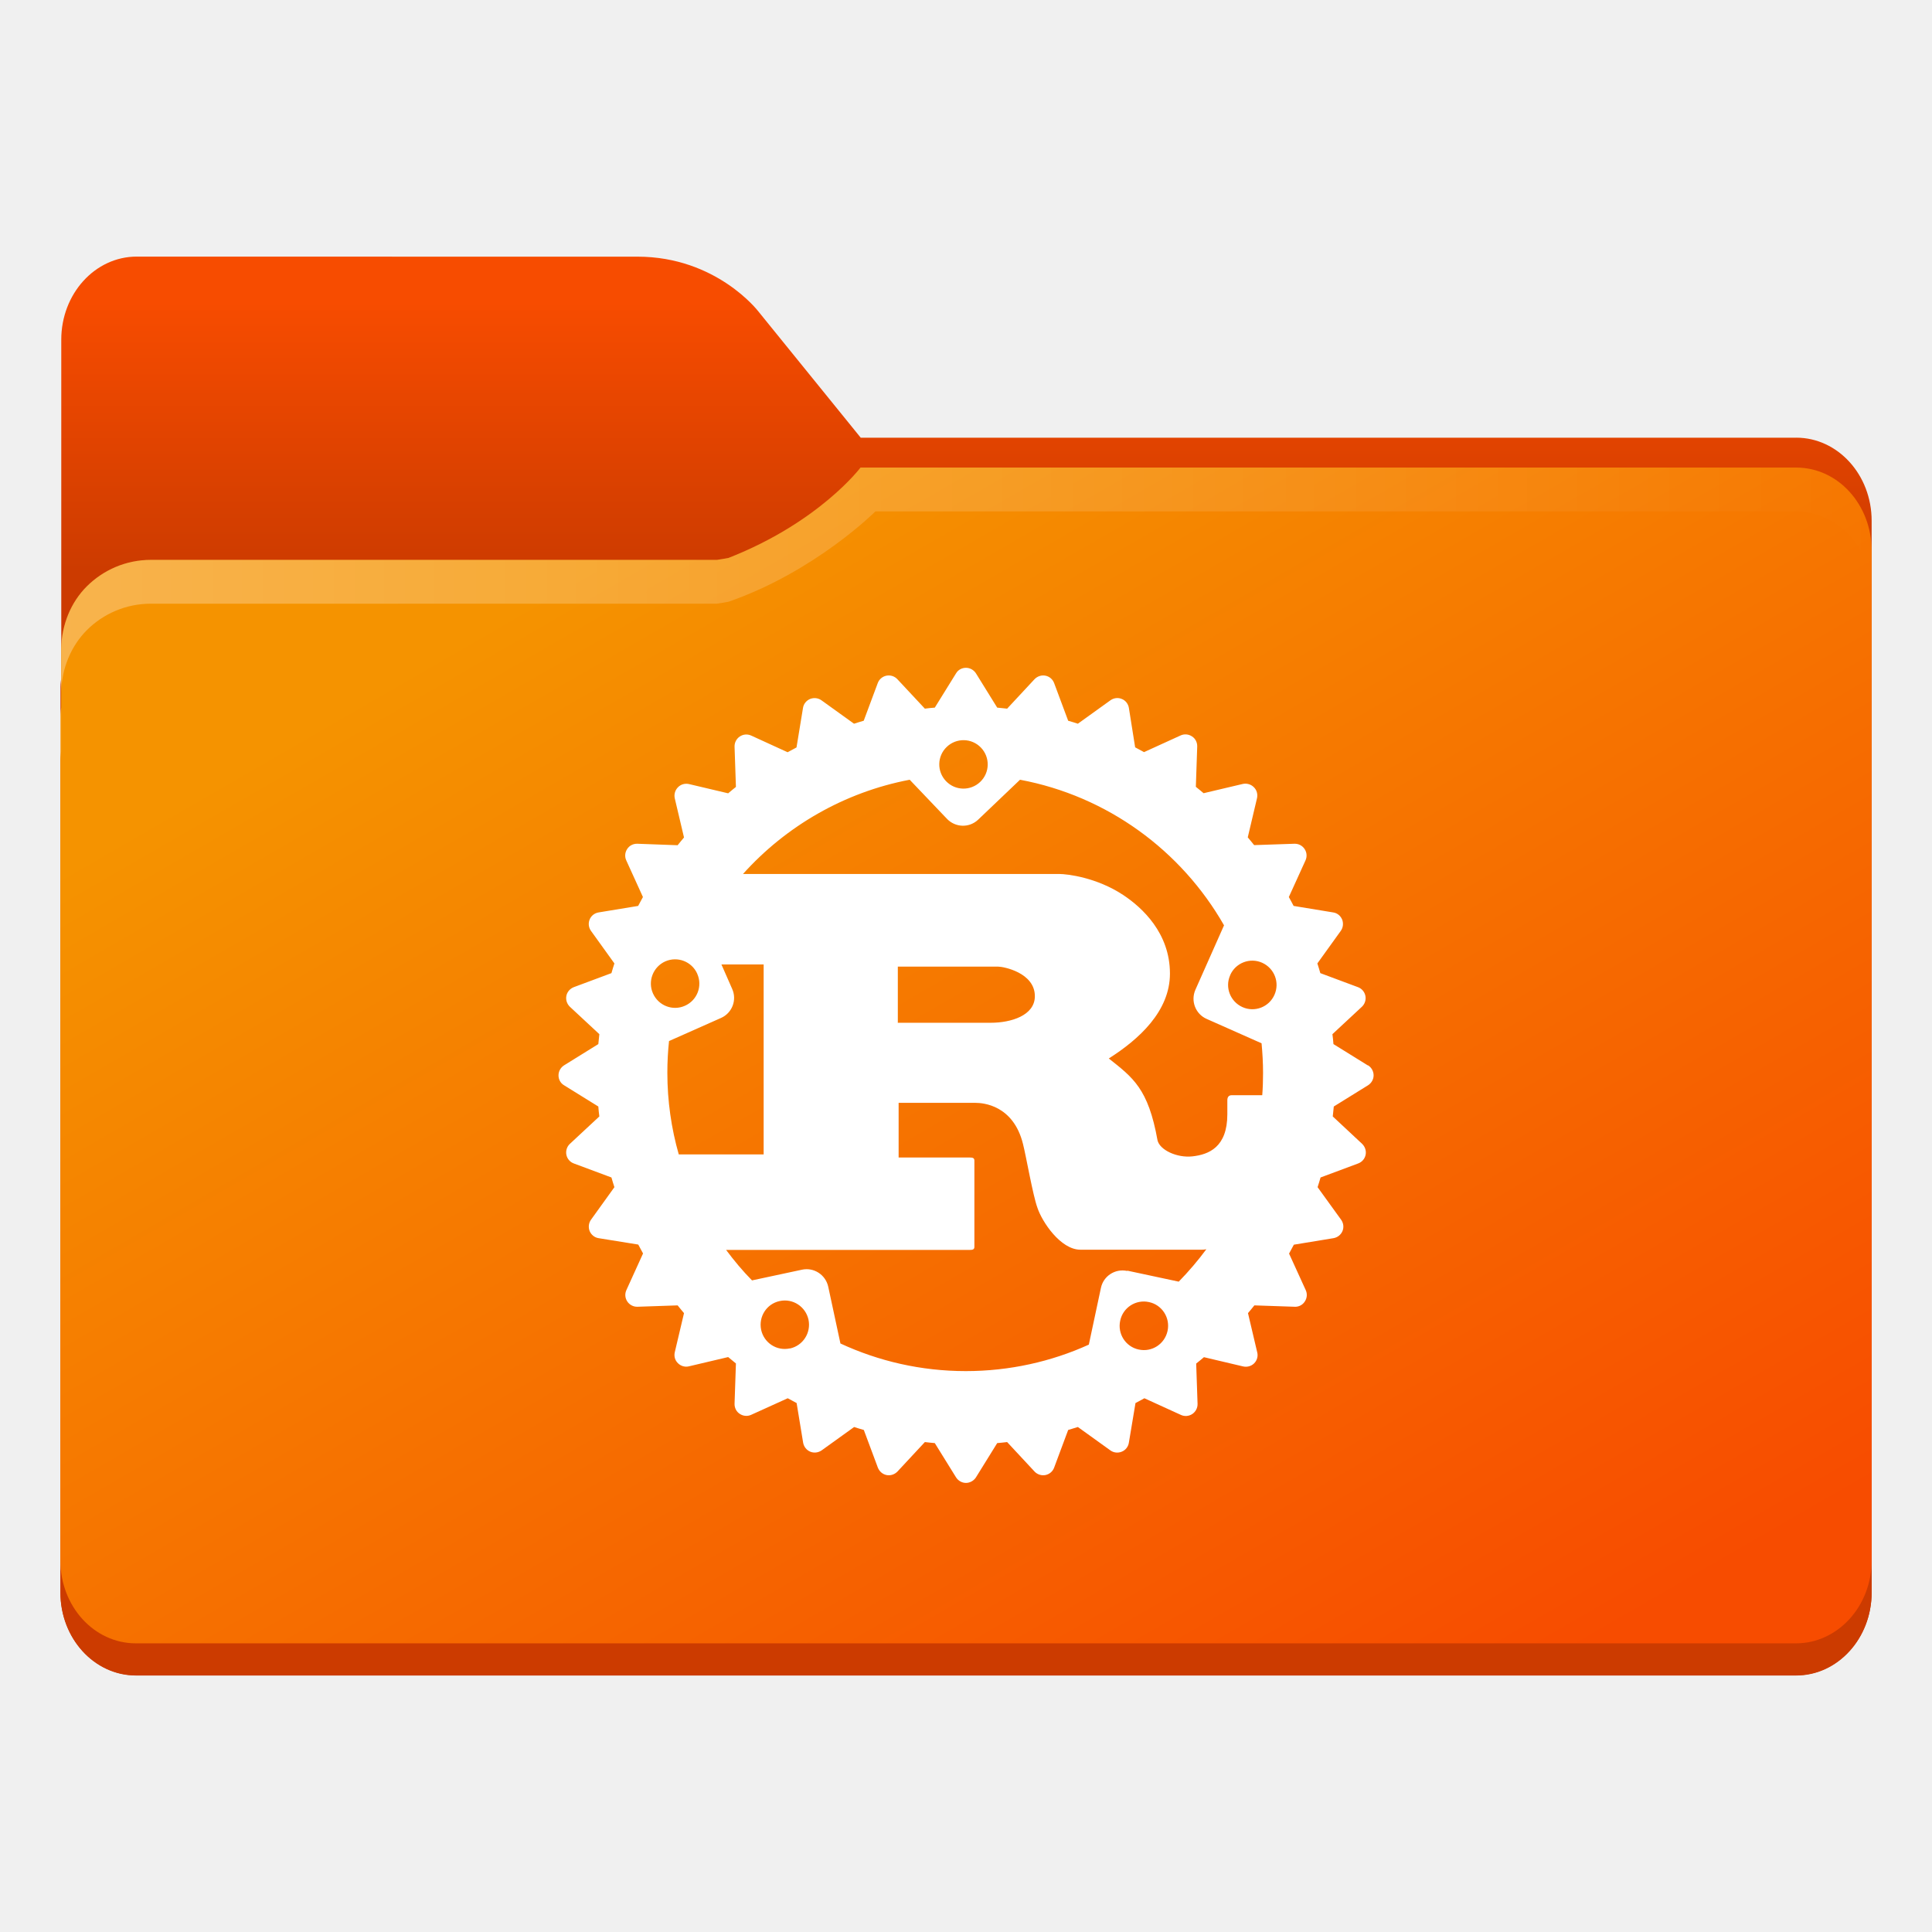
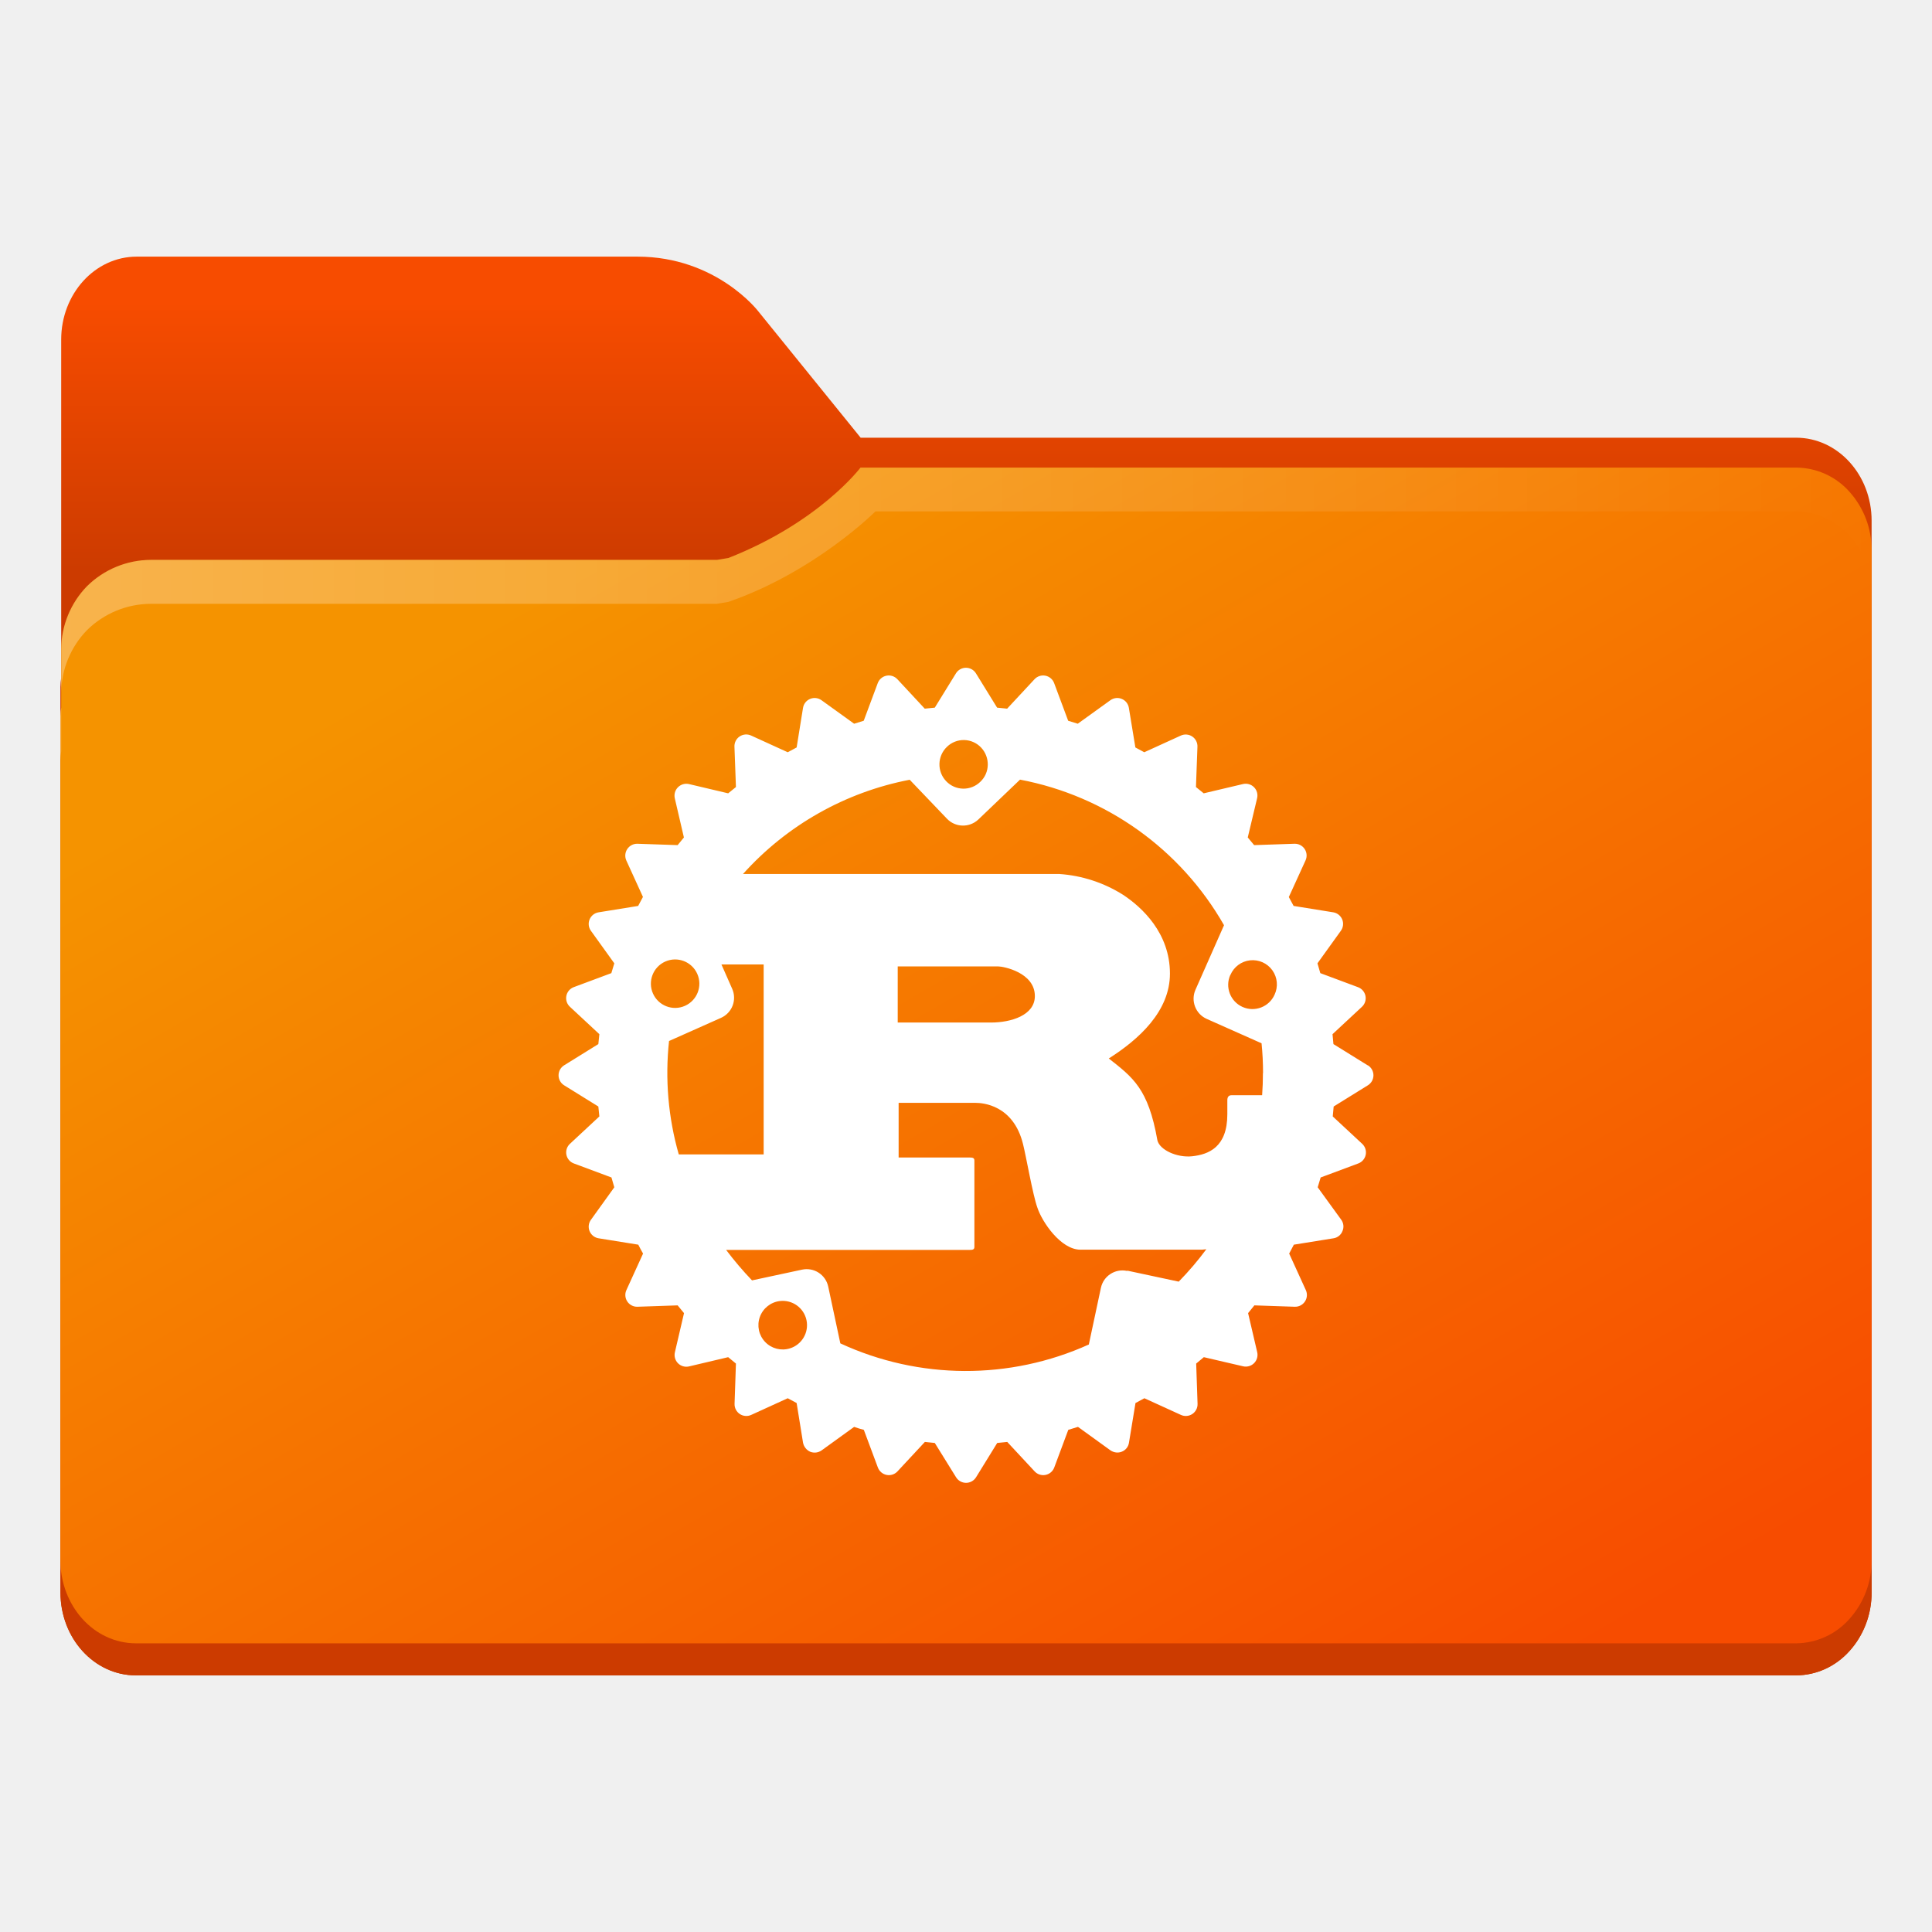
- <svg xmlns="http://www.w3.org/2000/svg" width="64" height="64" version="1.1" viewBox="0 0 16.933 16.933" id="svg30">
+ <svg xmlns="http://www.w3.org/2000/svg" id="svg30" width="512" height="512" viewBox="0 0 512 512">
  <defs id="defs8">
-     <style type="text/css" id="style1" />
    <linearGradient id="linearGradient1911" x1="25.085" x2="25.085" y1="24.031" y2="26.412" gradientTransform="translate(-17.897 -21.385)" gradientUnits="userSpaceOnUse">
-       <stop stop-color="#fcbc19" stop-opacity=".996" offset="0" id="stop1" style="stop-color:#f74c00;stop-opacity:1;" />
-       <stop stop-color="#f4b61f" offset="1" id="stop2" style="stop-color:#cc3b00;stop-opacity:1;" />
+       <stop id="stop1" offset="0" stop-color="#fcbc19" stop-opacity=".996" style="stop-color:#f74c00;stop-opacity:1" />
+       <stop id="stop2" offset="1" stop-color="#f4b61f" style="stop-color:#cc3b00;stop-opacity:1" />
    </linearGradient>
-     <linearGradient id="linearGradient4625" x1=".529" x2="16.404" y1="5.066" y2="5.066" gradientUnits="userSpaceOnUse">
-       <stop stop-color="#b78815" offset="0" id="stop3" />
-       <stop stop-color="#e2b24b" stop-opacity="0" offset="1" id="stop4" />
-     </linearGradient>
-     <linearGradient id="linearGradient1951" x1="104.689" x2="128.501" y1="13.908" y2="55.151" gradientTransform="matrix(0.26458,0,0,0.26458,-20.108,-0.13539)" gradientUnits="userSpaceOnUse">
-       <stop stop-color="#fce798" offset="0" id="stop5" style="stop-color:#f59300;stop-opacity:1;" />
-       <stop stop-color="#ffc937" offset="1" id="stop6" style="stop-color:#f74c00;stop-opacity:1;" />
+     <linearGradient id="linearGradient1951" x1="104.689" x2="128.501" y1="13.908" y2="55.151" gradientTransform="translate(-20.108 -.135)scale(.26458)" gradientUnits="userSpaceOnUse">
+       <stop id="stop5" offset="0" stop-color="#fce798" style="stop-color:#f59300;stop-opacity:1" />
+       <stop id="stop6" offset="1" stop-color="#ffc937" style="stop-color:#f74c00;stop-opacity:1" />
    </linearGradient>
    <linearGradient id="linearGradient11110" x1=".529" x2="16.404" y1="5.381" y2="5.381" gradientUnits="userSpaceOnUse">
-       <stop stop-color="#fff" offset="0" id="stop7" />
-       <stop stop-color="#fff" stop-opacity="0" offset="1" id="stop8" />
+       <stop id="stop7" offset="0" stop-color="#fff" />
+       <stop id="stop8" offset="1" stop-color="#fff" stop-opacity="0" />
    </linearGradient>
  </defs>
-   <path d="m1.198 2.249c-0.365 0-0.661 0.326-0.661 0.728v2.964c-0.003 0.026-0.007 0.052-0.007 0.079v7.937c0 0.402 0.296 0.728 0.661 0.728h14.552c0.365 0 0.661-0.326 0.661-0.728v-9.393c0-0.402-0.296-0.728-0.661-0.728v5.16e-4h-8.199l-0.899-1.109s-0.366-0.478-1.058-0.478h-1.323z" color="#000000" color-rendering="auto" dominant-baseline="auto" fill="url(#linearGradient1911)" image-rendering="auto" shape-rendering="auto" solid-color="#000000" stop-color="#000000" style="font-feature-settings:normal;font-variant-alternates:normal;font-variant-caps:normal;font-variant-east-asian:normal;font-variant-ligatures:normal;font-variant-numeric:normal;font-variant-position:normal;font-variation-settings:normal;inline-size:0;isolation:auto;mix-blend-mode:normal;shape-margin:0;shape-padding:0;text-decoration-color:#000000;text-decoration-line:none;text-decoration-style:solid;text-indent:0;text-orientation:mixed;text-transform:none;white-space:normal" id="path8" />
-   <path d="m0.529 13.674v0.282c0 0.201 0.074 0.383 0.193 0.514s0.286 0.213 0.468 0.213h14.552c0.183 0 0.348-0.082 0.468-0.213s0.194-0.313 0.194-0.514v-0.282c0 0.201-0.074 0.383-0.194 0.514-0.12 0.132-0.285 0.213-0.468 0.213h-14.552c-0.183 0-0.348-0.082-0.468-0.213s-0.193-0.313-0.193-0.514z" fill="#e4a729" fill-opacity=".996" stroke-width=".265" id="path28" style="fill:#cc3b00;fill-opacity:1" />
-   <path d="m7.542 4.098s-0.359 0.479-1.157 0.792c-0.033 0.006-0.065 0.012-0.101 0.017h-4.961c-0.22 0-0.418 0.089-0.562 0.232-0.139 0.139-0.22 0.333-0.225 0.546v0.517c-0.003 0.026-0.007 0.052-0.007 0.079v7.395c0 0.201 0.074 0.383 0.193 0.514 0.12 0.132 0.286 0.213 0.468 0.213h14.552c0.183 0 0.348-0.082 0.468-0.213 0.12-0.132 0.194-0.313 0.194-0.514v-8.851c0-0.201-0.074-0.383-0.194-0.515-0.119-0.131-0.284-0.212-0.467-0.212h-7.482z" fill="url(#linearGradient1951)" id="path29" />
-   <path d="m7.542 4.098s-0.359 0.479-1.157 0.792c-0.033 0.006-0.065 0.012-0.101 0.017h-4.961c-0.22 0-0.418 0.089-0.562 0.232-0.139 0.139-0.22 0.333-0.225 0.546v0.384c0.005-0.212 0.086-0.406 0.225-0.546 0.143-0.143 0.342-0.232 0.562-0.232h4.961c0.036-0.005 0.068-0.011 0.101-0.017 0.759-0.263 1.288-0.792 1.288-0.792h8.071c0.182 3.704e-4 0.347 0.081 0.467 0.212 0.12 0.132 0.194 0.314 0.194 0.515v-0.384c0-0.201-0.074-0.383-0.194-0.515-0.119-0.131-0.284-0.212-0.467-0.212h-7.482zm-7.006 2.104c-0.003 0.026-0.007 0.052-0.007 0.079v0.384c0-0.027 0.004-0.053 0.007-0.079z" fill="url(#linearGradient11110)" opacity=".3" id="path30" />
-   <path d="m 11.987,9.337 -0.3,-0.186 c -0.002,-0.029 -0.005,-0.058 -0.009,-0.087 l 0.258,-0.24 c 0.026,-0.024 0.038,-0.061 0.031,-0.096 -0.007,-0.035 -0.032,-0.064 -0.065,-0.076 l -0.33,-0.123 c -0.008,-0.029 -0.017,-0.057 -0.026,-0.085 l 0.205,-0.285 c 0.021,-0.029 0.025,-0.067 0.012,-0.1 -0.014,-0.033 -0.043,-0.057 -0.078,-0.062 l -0.347,-0.057 c -0.013,-0.026 -0.028,-0.052 -0.042,-0.078 l 0.146,-0.321 c 0.015,-0.033 0.012,-0.07 -0.008,-0.1 -0.02,-0.03 -0.053,-0.047 -0.089,-0.046 l -0.353,0.012 c -0.018,-0.023 -0.037,-0.045 -0.056,-0.068 l 0.081,-0.343 c 0.008,-0.035 -0.002,-0.072 -0.028,-0.097 -0.025,-0.025 -0.062,-0.036 -0.097,-0.028 l -0.343,0.081 c -0.022,-0.019 -0.045,-0.037 -0.068,-0.056 l 0.012,-0.353 c 0.001,-0.036 -0.016,-0.07 -0.046,-0.089 -0.03,-0.02 -0.068,-0.023 -0.1,-0.008 l -0.32,0.146 c -0.026,-0.014 -0.052,-0.028 -0.078,-0.042 L 9.894,6.204 c -0.006,-0.035 -0.029,-0.065 -0.062,-0.078 -0.033,-0.014 -0.071,-0.009 -0.1,0.012 l -0.285,0.205 c -0.028,-0.009 -0.056,-0.018 -0.085,-0.026 l -0.123,-0.33 c -0.013,-0.034 -0.041,-0.058 -0.076,-0.065 -0.035,-0.007 -0.071,0.005 -0.096,0.031 l -0.24,0.258 c -0.029,-0.003 -0.058,-0.006 -0.087,-0.009 l -0.186,-0.3 c -0.019,-0.03 -0.052,-0.049 -0.088,-0.049 -0.036,0 -0.069,0.018 -0.087,0.049 l -0.186,0.3 c -0.029,0.002 -0.058,0.005 -0.087,0.009 L 7.865,5.953 c -0.024,-0.026 -0.06,-0.038 -0.096,-0.031 -0.035,0.007 -0.064,0.032 -0.076,0.065 l -0.123,0.33 c -0.029,0.008 -0.057,0.017 -0.085,0.026 l -0.285,-0.205 c -0.029,-0.021 -0.067,-0.025 -0.1,-0.012 -0.033,0.014 -0.057,0.044 -0.062,0.078 l -0.057,0.347 c -0.026,0.014 -0.052,0.028 -0.078,0.042 L 6.584,6.447 c -0.033,-0.015 -0.07,-0.012 -0.1,0.008 -0.03,0.02 -0.047,0.054 -0.046,0.089 l 0.012,0.353 c -0.023,0.018 -0.045,0.037 -0.068,0.056 l -0.343,-0.081 c -0.035,-0.008 -0.072,0.002 -0.097,0.028 -0.025,0.025 -0.036,0.062 -0.028,0.097 l 0.081,0.343 c -0.019,0.022 -0.037,0.045 -0.056,0.068 L 5.586,7.395 c -0.036,-0.001 -0.07,0.016 -0.089,0.046 -0.02,0.03 -0.023,0.068 -0.008,0.1 l 0.146,0.321 c -0.014,0.026 -0.028,0.052 -0.042,0.078 l -0.347,0.057 c -0.035,0.006 -0.065,0.029 -0.078,0.062 -0.014,0.033 -0.009,0.071 0.012,0.1 l 0.205,0.285 c -0.009,0.028 -0.018,0.056 -0.026,0.085 l -0.33,0.123 c -0.033,0.013 -0.058,0.041 -0.065,0.076 -0.007,0.035 0.005,0.071 0.031,0.096 l 0.258,0.24 c -0.003,0.029 -0.006,0.058 -0.009,0.087 l -0.3,0.186 c -0.03,0.019 -0.049,0.052 -0.049,0.088 0,0.036 0.018,0.069 0.049,0.087 l 0.3,0.186 c 0.002,0.029 0.005,0.058 0.009,0.087 L 4.995,10.025 c -0.026,0.024 -0.038,0.061 -0.031,0.096 0.007,0.035 0.032,0.064 0.065,0.076 l 0.33,0.123 c 0.008,0.029 0.017,0.057 0.026,0.085 l -0.205,0.285 c -0.021,0.029 -0.025,0.067 -0.012,0.1 0.014,0.033 0.044,0.057 0.079,0.062 l 0.347,0.056 c 0.014,0.026 0.028,0.052 0.042,0.078 L 5.49,11.307 c -0.015,0.033 -0.012,0.07 0.008,0.1 0.02,0.03 0.054,0.047 0.089,0.046 l 0.352,-0.012 c 0.018,0.023 0.037,0.045 0.056,0.068 l -0.081,0.343 c -0.008,0.035 0.002,0.071 0.028,0.096 0.025,0.025 0.062,0.036 0.097,0.027 l 0.343,-0.081 c 0.022,0.019 0.045,0.037 0.068,0.056 l -0.012,0.353 c -0.001,0.036 0.016,0.07 0.046,0.089 0.03,0.02 0.068,0.023 0.1,0.008 L 6.904,12.255 c 0.026,0.014 0.052,0.028 0.078,0.042 l 0.057,0.347 c 0.006,0.035 0.029,0.065 0.062,0.079 0.033,0.014 0.071,0.009 0.1,-0.011 l 0.285,-0.205 c 0.028,0.009 0.056,0.018 0.085,0.026 l 0.123,0.33 c 0.013,0.033 0.041,0.058 0.076,0.065 0.035,0.007 0.071,-0.005 0.096,-0.031 l 0.24,-0.258 c 0.029,0.004 0.058,0.006 0.087,0.009 l 0.186,0.3 c 0.019,0.03 0.052,0.049 0.087,0.049 0.035,0 0.069,-0.019 0.088,-0.049 l 0.186,-0.3 c 0.029,-0.003 0.058,-0.005 0.087,-0.009 l 0.24,0.258 c 0.024,0.026 0.061,0.038 0.096,0.031 0.035,-0.007 0.064,-0.032 0.076,-0.065 l 0.123,-0.33 c 0.028,-0.008 0.057,-0.017 0.085,-0.026 l 0.285,0.205 c 0.029,0.021 0.067,0.025 0.1,0.011 0.033,-0.013 0.057,-0.044 0.062,-0.079 L 9.952,12.297 c 0.026,-0.013 0.052,-0.028 0.078,-0.042 l 0.32,0.146 c 0.032,0.015 0.07,0.012 0.1,-0.008 0.03,-0.02 0.047,-0.054 0.046,-0.089 l -0.012,-0.353 c 0.023,-0.018 0.045,-0.037 0.068,-0.056 l 0.343,0.081 c 0.035,0.008 0.072,-0.002 0.097,-0.027 0.025,-0.025 0.036,-0.062 0.027,-0.096 L 10.938,11.509 c 0.019,-0.022 0.037,-0.045 0.056,-0.068 l 0.353,0.012 c 0.036,0.002 0.07,-0.016 0.089,-0.046 0.02,-0.03 0.023,-0.068 0.008,-0.1 l -0.146,-0.32 c 0.014,-0.026 0.028,-0.052 0.042,-0.078 l 0.347,-0.057 c 0.035,-0.006 0.065,-0.029 0.079,-0.062 0.014,-0.033 0.009,-0.071 -0.012,-0.1 l -0.206,-0.285 c 0.009,-0.028 0.018,-0.056 0.026,-0.085 l 0.33,-0.123 c 0.034,-0.013 0.058,-0.041 0.065,-0.076 0.007,-0.035 -0.005,-0.071 -0.031,-0.096 L 11.681,9.785 c 0.003,-0.029 0.006,-0.058 0.009,-0.087 l 0.3,-0.186 c 0.03,-0.019 0.049,-0.052 0.049,-0.087 0,-0.035 -0.018,-0.069 -0.049,-0.088 z M 9.98,11.828 C 9.865,11.803 9.793,11.69 9.818,11.575 c 0.024,-0.115 0.137,-0.188 0.252,-0.163 0.115,0.024 0.188,0.138 0.163,0.253 -0.025,0.115 -0.137,0.188 -0.252,0.163 z M 9.878,11.139 c -0.104,-0.022 -0.207,0.044 -0.229,0.149 l -0.106,0.497 c -0.328,0.149 -0.696,0.232 -1.078,0.232 -0.393,0 -0.764,-0.087 -1.099,-0.242 L 7.259,11.277 C 7.236,11.173 7.134,11.106 7.03,11.128 l -0.439,0.094 C 6.509,11.139 6.434,11.049 6.364,10.955 h 2.136 c 0.024,0 0.04,-0.004 0.04,-0.026 v -0.758 c 0,-0.022 -0.016,-0.026 -0.04,-0.026 H 7.876 V 9.666 h 0.675 c 0.062,0 0.33,0.018 0.415,0.36 0.027,0.105 0.086,0.448 0.126,0.558 0.04,0.123 0.203,0.369 0.377,0.369 h 1.065 c 0.012,0 0.025,-0.001 0.039,-0.004 -0.074,0.1 -0.155,0.195 -0.242,0.284 l -0.449,-0.096 z m -2.955,0.679 c -0.115,0.025 -0.227,-0.048 -0.252,-0.163 -0.024,-0.115 0.048,-0.228 0.163,-0.252 0.115,-0.025 0.227,0.049 0.252,0.163 0.024,0.115 -0.048,0.228 -0.163,0.253 z M 6.111,8.535 c 0.048,0.107 -8.183e-4,0.233 -0.108,0.28 -0.107,0.048 -0.232,-7.99e-4 -0.28,-0.108 -0.048,-0.107 8.173e-4,-0.233 0.108,-0.281 0.107,-0.047 0.232,8.65e-4 0.28,0.108 z m -0.249,0.59 0.457,-0.203 c 0.098,-0.043 0.142,-0.158 0.098,-0.255 L 6.323,8.453 H 6.693 V 10.118 H 5.949 C 5.884,9.89 5.849,9.65 5.849,9.402 c 0,-0.095 0.005,-0.188 0.015,-0.281 z m 2.007,-0.162 v -0.491 H 8.749 c 0.046,0 0.321,0.053 0.321,0.259 0,0.171 -0.212,0.233 -0.386,0.233 H 7.866 Z m 3.201,0.442 c 0,0.065 -0.002,0.13 -0.007,0.194 h -0.268 c -0.027,0 -0.038,0.018 -0.038,0.044 v 0.123 c 0,0.289 -0.163,0.353 -0.306,0.369 -0.137,0.015 -0.287,-0.057 -0.306,-0.141 C 10.064,9.541 9.93,9.445 9.718,9.277 9.981,9.11 10.254,8.864 10.254,8.533 c 0,-0.356 -0.244,-0.579 -0.41,-0.689 C 9.611,7.69 9.353,7.66 9.284,7.66 H 6.512 C 6.888,7.241 7.4,6.943 7.973,6.834 l 0.327,0.343 c 0.074,0.077 0.196,0.081 0.274,0.006 l 0.366,-0.349 c 0.764,0.143 1.413,0.619 1.788,1.276 l -0.251,0.565 c -0.043,0.098 9.31e-4,0.212 0.098,0.255 l 0.482,0.214 c 0.008,0.085 0.013,0.172 0.013,0.259 z M 8.298,6.546 c 0.085,-0.081 0.219,-0.078 0.3,0.007 0.081,0.085 0.078,0.219 -0.007,0.3 -0.085,0.081 -0.219,0.078 -0.3,-0.007 -0.081,-0.085 -0.078,-0.219 0.007,-0.3 z m 2.484,2 c 0.047,-0.107 0.173,-0.156 0.28,-0.108 0.107,0.048 0.156,0.173 0.108,0.281 -0.047,0.107 -0.173,0.156 -0.28,0.108 -0.107,-0.048 -0.156,-0.173 -0.108,-0.28 z" fill="#ffffff" id="path5" style="stroke-width:0.067" />
+   <g id="g1" transform="translate(.01 .01)scale(30.23572)">
+     <path id="path8" fill="url(#linearGradient1911)" d="M1.198 2.249c-.366 0-.662.326-.662.727V5.94q-.006.038-.007.08v7.936c0 .402.296.728.661.728h14.552c.366 0 .662-.326.662-.728V4.563c0-.401-.296-.727-.662-.727H7.543l-.899-1.11s-.366-.477-1.058-.477H4.263z" color="#000" color-rendering="auto" dominant-baseline="auto" image-rendering="auto" shape-rendering="auto" stop-color="#000" style="font-variant-ligatures:normal;font-variant-position:normal;font-variant-caps:normal;font-variant-numeric:normal;font-variant-alternates:normal;font-variant-east-asian:normal;font-feature-settings:normal;font-variation-settings:normal;text-indent:0;text-decoration-line:none;text-decoration-style:solid;text-decoration-color:#000;text-transform:none;text-orientation:mixed;white-space:normal;shape-padding:0;shape-margin:0;inline-size:0;isolation:auto;mix-blend-mode:normal;fill:url(#linearGradient1911)" />
+     <path id="path28" fill="#e4a729" fill-opacity=".996" stroke-width=".265" d="M.53 13.674v.282c0 .201.073.383.192.514.12.132.286.214.469.214h14.552a.63.63 0 0 0 .467-.214.76.76 0 0 0 .194-.514v-.282c0 .2-.074.383-.194.514a.63.63 0 0 1-.467.214H1.19a.63.63 0 0 1-.469-.214.76.76 0 0 1-.193-.514" style="fill:#cc3b00;fill-opacity:1" />
+     <path id="path29" fill="url(#linearGradient1951)" d="M7.542 4.098s-.36.479-1.157.792l-.101.017H1.323a.8.8 0 0 0-.562.232.8.8 0 0 0-.225.546v.517Q.53 6.24.529 6.28v7.395c0 .2.074.382.193.514s.286.214.469.214h14.552a.63.63 0 0 0 .467-.214.76.76 0 0 0 .194-.514v-8.85a.76.76 0 0 0-.194-.515.63.63 0 0 0-.466-.212H8.262z" style="fill:url(#linearGradient1951)" />
+     <path id="path30" fill="url(#linearGradient11110)" d="M7.542 4.098s-.36.479-1.157.792l-.101.017H1.323a.8.8 0 0 0-.562.232.8.8 0 0 0-.225.546v.384a.8.8 0 0 1 .225-.545.8.8 0 0 1 .562-.232h4.96l.101-.017c.76-.263 1.289-.793 1.289-.793h8.07a.63.63 0 0 1 .467.213c.12.131.194.314.194.514v-.384c0-.2-.074-.383-.194-.515a.63.63 0 0 0-.467-.212H8.261ZM.536 6.202Q.53 6.24.529 6.28v.384q.001-.04.007-.079z" opacity=".3" style="fill:url(#linearGradient11110)" />
+     <path id="path5" fill="#fff" d="m11.987 9.337-.3-.186-.008-.087.258-.24a.103.103 0 0 0-.035-.172l-.33-.123-.025-.086.205-.285a.103.103 0 0 0-.066-.162l-.348-.056-.042-.078.146-.32a.103.103 0 0 0-.097-.147l-.353.012-.056-.067.082-.344a.103.103 0 0 0-.125-.124l-.343.081-.068-.055.013-.353a.103.103 0 0 0-.146-.098l-.32.146-.078-.042-.057-.347a.103.103 0 0 0-.162-.067l-.286.206-.084-.026-.123-.33a.103.103 0 0 0-.172-.034l-.24.258-.088-.009-.185-.3a.103.103 0 0 0-.176 0l-.185.3-.088.009-.24-.258a.103.103 0 0 0-.172.034l-.123.33-.084.026-.286-.206a.103.103 0 0 0-.162.067l-.056.347-.078.042-.32-.146a.103.103 0 0 0-.147.098l.013.353-.068.055-.343-.081a.104.104 0 0 0-.125.124l.08.344-.055.067-.353-.012a.104.104 0 0 0-.097.146l.146.32-.042.079-.347.056a.103.103 0 0 0-.067.162l.205.285-.026.086-.33.123a.103.103 0 0 0-.033.172l.258.24-.009.087-.3.186a.103.103 0 0 0 0 .175l.3.186.009.087-.258.24a.103.103 0 0 0 .034.172l.33.123.025.086-.205.285a.103.103 0 0 0 .067.162l.348.056q.02.04.042.078l-.146.32a.103.103 0 0 0 .097.146l.352-.012.056.068-.08.343a.103.103 0 0 0 .124.124l.343-.081.068.056-.012.352a.103.103 0 0 0 .146.098l.32-.146.078.042.056.347a.11.11 0 0 0 .063.08c.033.013.07.009.1-.012l.285-.206q.042.015.085.026l.123.33a.103.103 0 0 0 .172.034l.24-.258.087.009.186.3a.103.103 0 0 0 .176 0l.185-.3.088-.009.24.258a.103.103 0 0 0 .172-.034l.123-.33.085-.026.285.206c.03.02.067.025.1.011a.1.1 0 0 0 .062-.079l.057-.347.078-.042.32.146a.103.103 0 0 0 .146-.098l-.012-.352.067-.056.344.08a.103.103 0 0 0 .124-.123l-.08-.343.055-.068.353.012a.103.103 0 0 0 .098-.146l-.146-.32.041-.078.348-.056a.1.1 0 0 0 .078-.063.1.1 0 0 0-.011-.1l-.206-.284.026-.086.33-.123a.103.103 0 0 0 .034-.172l-.258-.24.008-.087.3-.186a.103.103 0 0 0 0-.175zm-2.109 1.802a.193.193 0 0 0-.229.148l-.106.497a2.62 2.62 0 0 1-2.178-.01l-.106-.497a.193.193 0 0 0-.23-.149l-.438.094a3 3 0 0 1-.227-.267H8.5c.025 0 .04-.004.04-.026v-.758c0-.022-.015-.026-.04-.026h-.624v-.479h.675c.061 0 .33.018.415.36.027.106.086.448.126.558.04.123.204.369.378.369h1.064l.039-.004q-.111.15-.242.284l-.449-.096zm-2.955.679a.213.213 0 1 1-.088-.415.213.213 0 0 1 .088.415m-.812-3.283a.212.212 0 1 1-.388.173.212.212 0 0 1 .388-.173m-.25.59.458-.204a.193.193 0 0 0 .098-.255l-.094-.213h.37v1.665h-.744a2.6 2.6 0 0 1-.085-.997zm2.007-.162V8.47h.88c.046 0 .322.053.322.26 0 .17-.211.232-.385.232h-.82Zm3.201.442q0 .098-.007.194h-.268c-.027 0-.037.018-.037.044v.123c0 .289-.164.352-.307.368-.136.015-.287-.057-.306-.14-.08-.453-.214-.55-.426-.717.263-.167.536-.413.536-.744 0-.355-.244-.58-.41-.69a1.2 1.2 0 0 0-.56-.183H6.512a2.63 2.63 0 0 1 1.461-.826l.327.342c.074.077.196.08.274.007l.366-.35a2.62 2.62 0 0 1 1.788 1.276l-.25.565a.194.194 0 0 0 .098.256l.481.214q.013.128.013.26zM8.3 6.545a.21.21 0 0 1 .299.007c.08.085.078.22-.007.3a.21.21 0 0 1-.3-.006.213.213 0 0 1 .007-.3zm2.484 2a.212.212 0 1 1 .387.173.212.212 0 0 1-.388-.173" style="stroke-width:.067" />
+   </g>
</svg>
